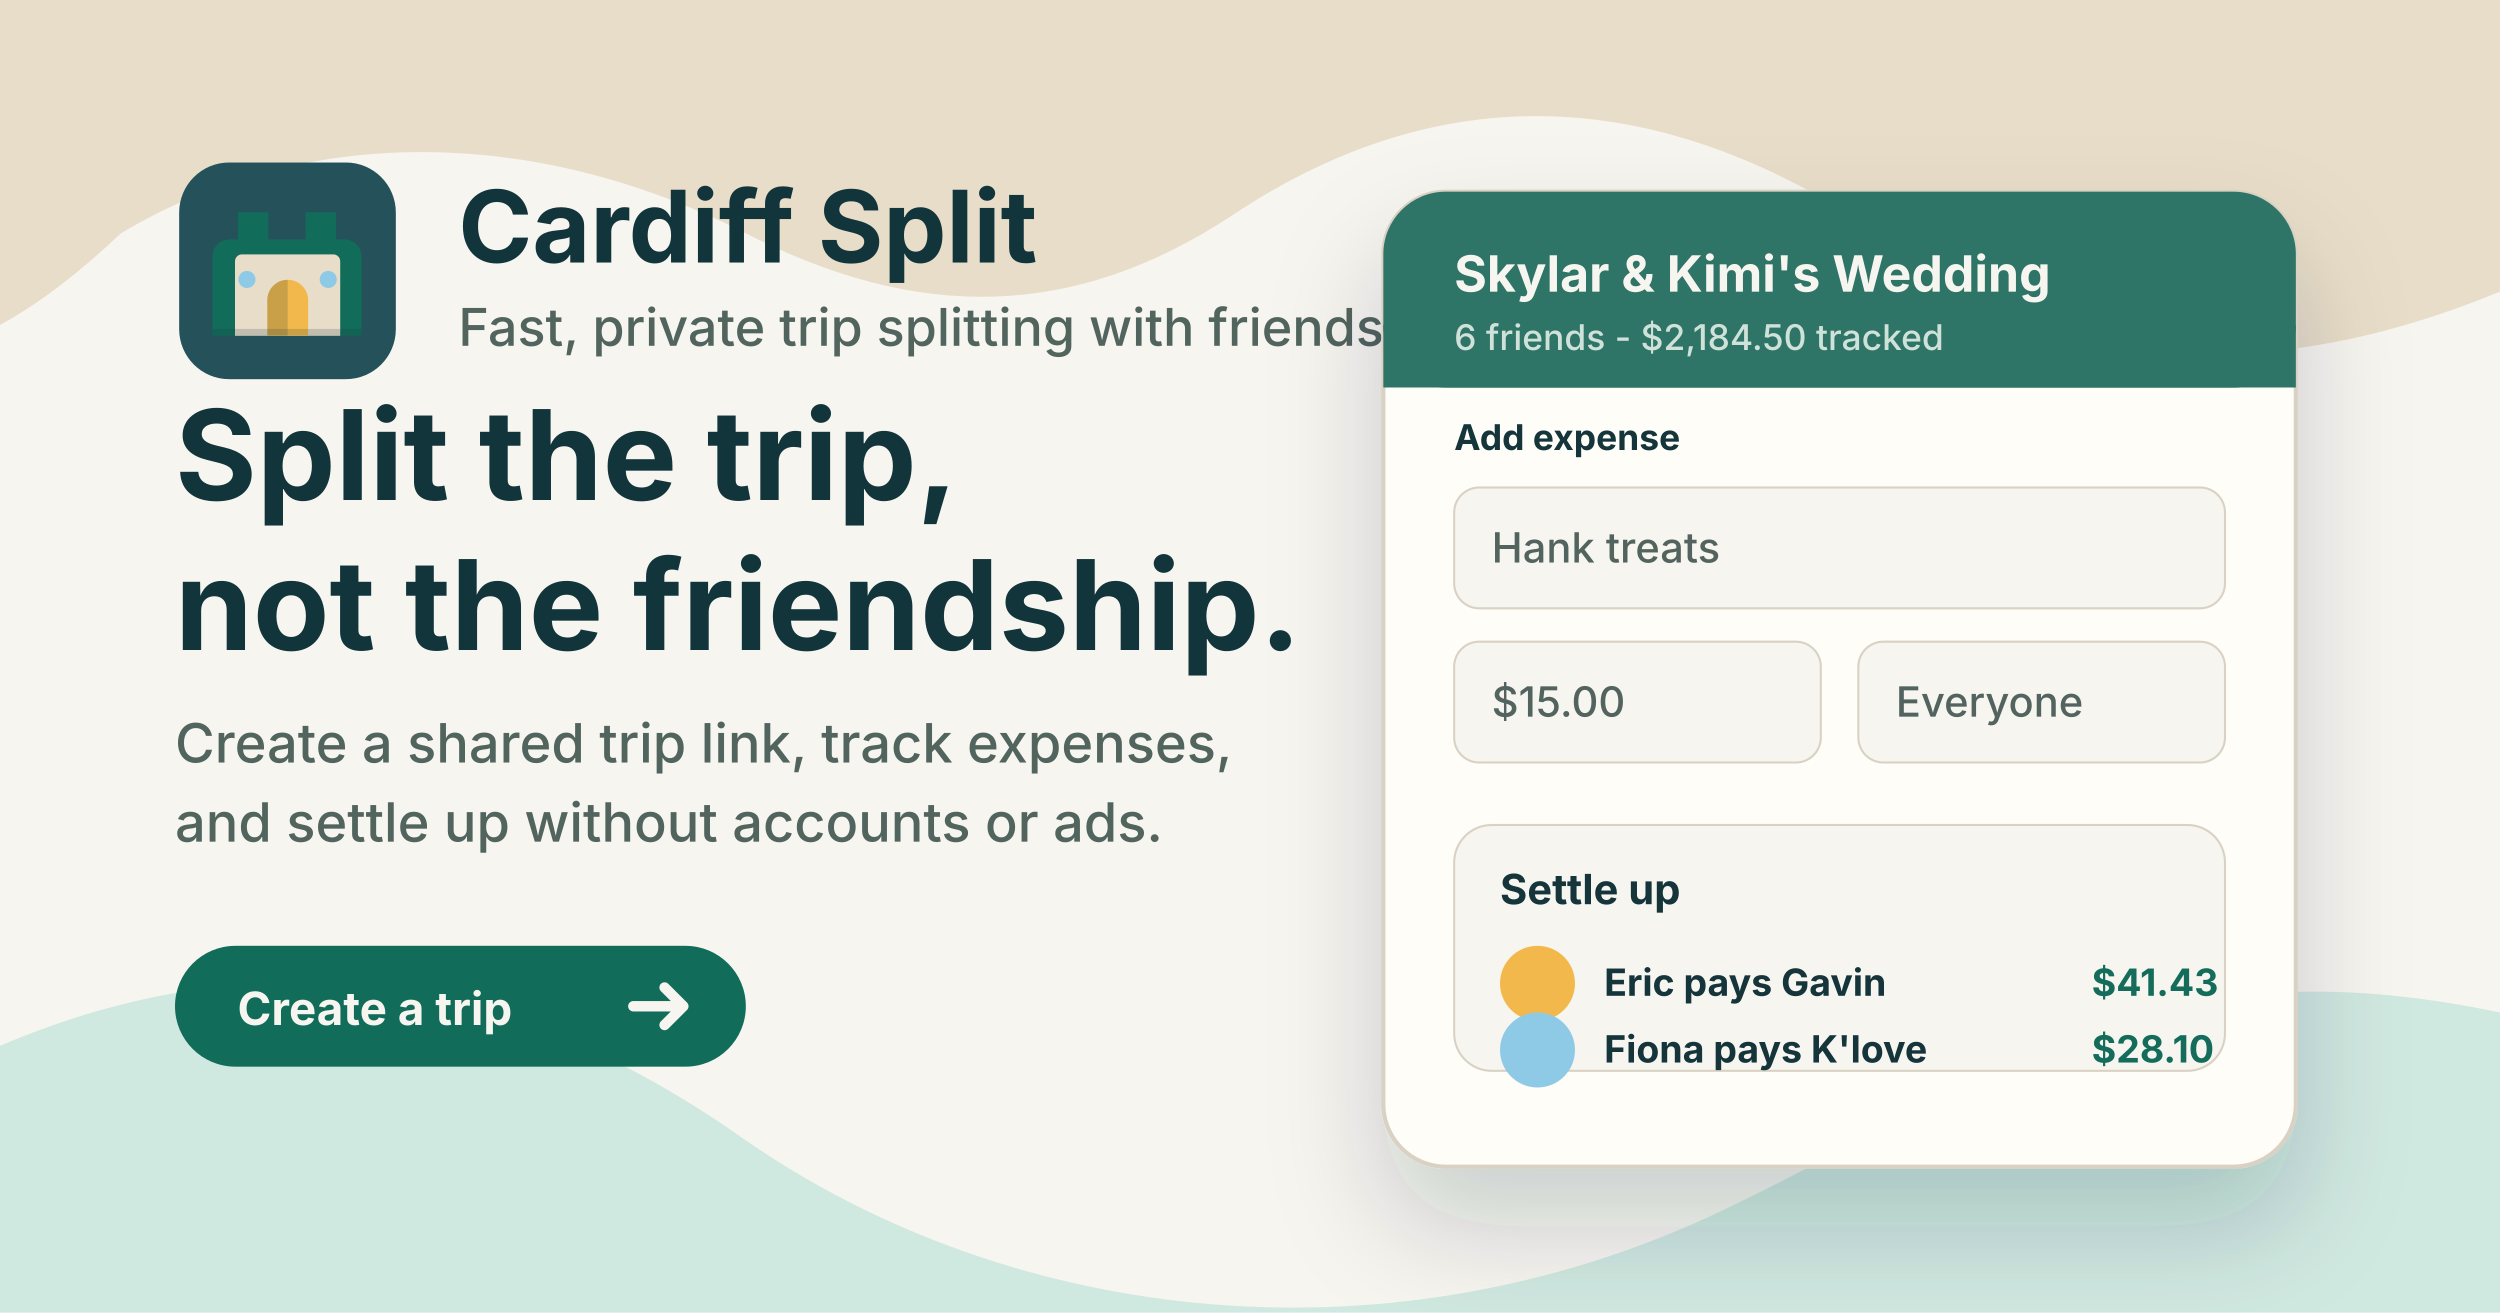
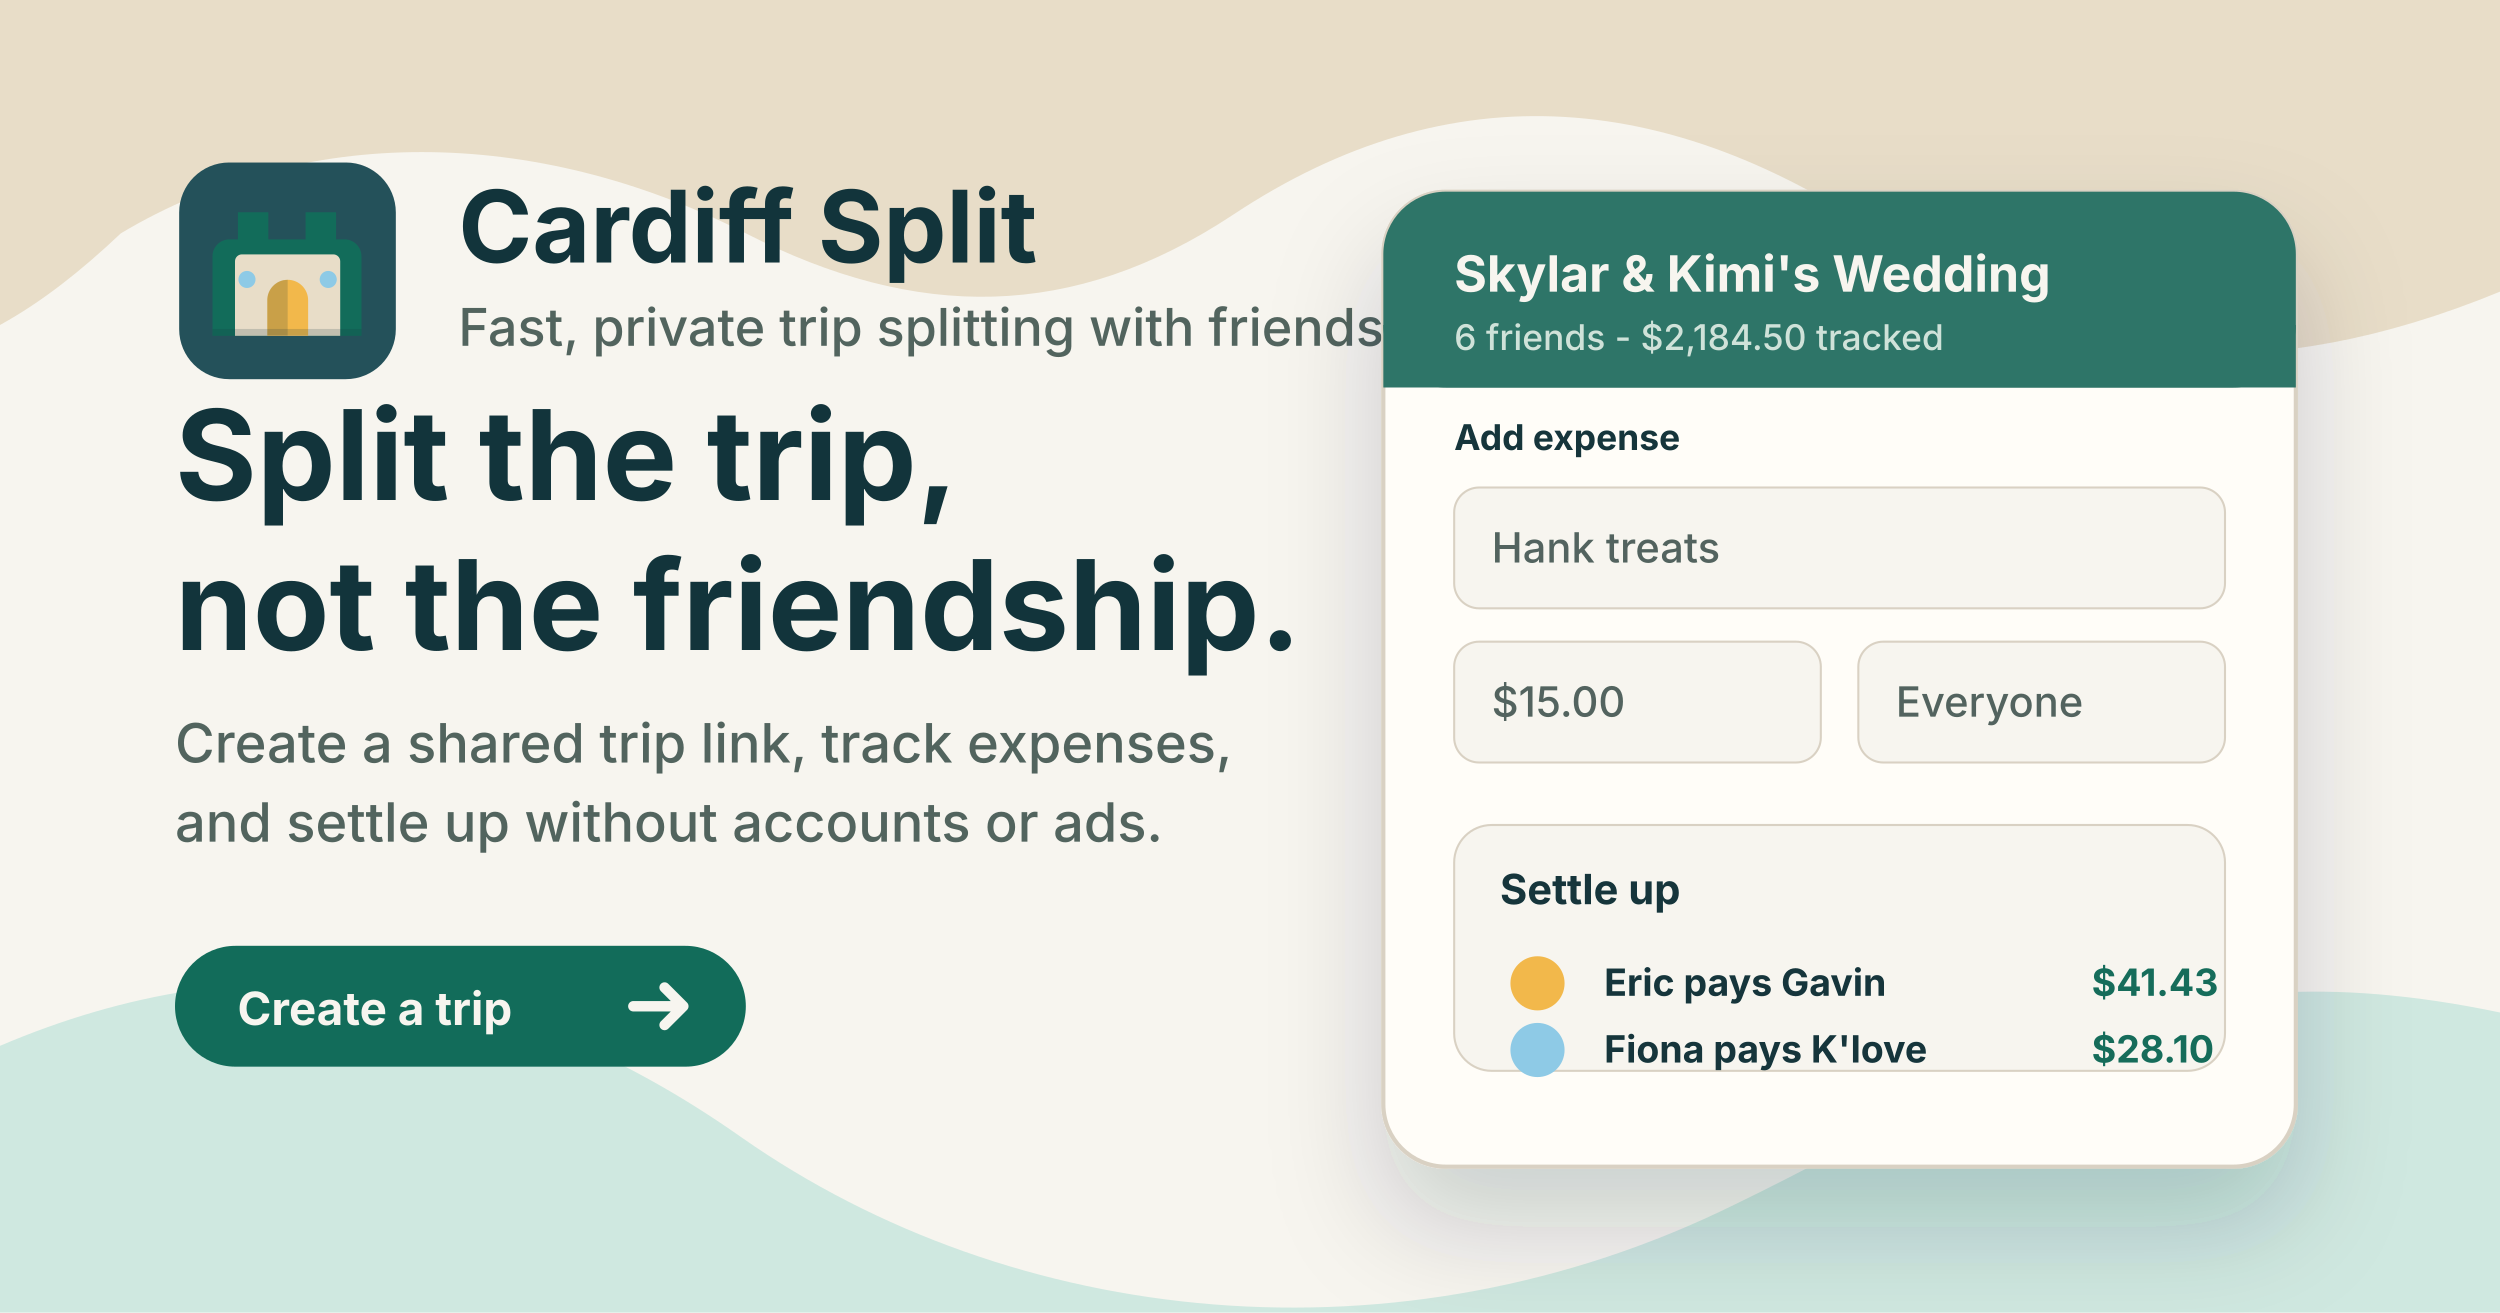
<svg xmlns="http://www.w3.org/2000/svg" width="1200" height="630" viewBox="0 0 1200 630" role="img" aria-labelledby="title desc">
  <defs>
    <filter id="shadow" x="-20%" y="-20%" width="140%" height="150%">
      <feDropShadow dx="0" dy="28" stdDeviation="26" flood-color="#12343B" flood-opacity="0.18" />
    </filter>
  </defs>
  <rect width="1200" height="630" fill="#F7F5EF" />
  <path d="M0 502C122 450 241 465 356 546C486 637 671 658 833 578C965 514 1033 451 1200 486V630H0Z" fill="#CFE8E0" />
  <path d="M58 112C145 60 256 60 358 112C440 154 515 154 592 103C696 34 804 41 915 121C994 178 1088 186 1200 140V0H0V156C20 145 39 130 58 112Z" fill="#E8DDC8" />
  <g transform="translate(86 78)">
    <rect width="104" height="104" rx="24" fill="#24515A" />
    <path fill="#126C5A" d="M16 45c0-4.5 3.7-8.1 8.1-8.1h4.1v-13h14.6v13h17.9v-13h14.6v13h4.1c4.5 0 8.1 3.7 8.1 8.1v38.2H16V45Z" />
    <path fill="#E8DDC8" d="M26.8 47.4c0-1.8 1.5-3.3 3.3-3.3h43.9c1.8 0 3.3 1.5 3.3 3.3v35.8H26.8V47.4Z" />
    <path fill="#F2B84B" d="M42.3 83.2V66.1c0-5.4 4.4-9.8 9.8-9.8s9.8 4.4 9.8 9.8v17.1H42.3Z" />
    <path fill="#12343B" d="M50.4 56.4c-4.6.8-8.1 4.8-8.1 9.6v17.1h9.8V56.3c-.6 0-1.1.1-1.6.2Z" opacity=".18" />
    <path fill="#8ECAE6" d="M36.6 55.5a4.1 4.1 0 1 1-8.1 0 4.1 4.1 0 0 1 8.1 0Zm39 0a4.1 4.1 0 1 1-8.1 0 4.1 4.1 0 0 1 8.1 0Z" />
    <path fill="#12343B" d="M16 79.9h71.5v3.3H16z" opacity=".18" />
  </g>
  <text x="220" y="126" fill="#12343B" font-family="Inter, Arial, sans-serif" font-size="48" font-weight="700">Cardiff Split</text>
  <text x="220" y="166" fill="#52645E" font-family="Inter, Arial, sans-serif" font-size="25" font-weight="500">Fast, private trip splitting with friends.</text>
  <g transform="translate(84 240)">
    <text fill="#12343B" font-family="Inter, Arial, sans-serif" font-size="60" font-weight="750">
      <tspan x="0" y="0">Split the trip,</tspan>
      <tspan x="0" y="72">not the friendship.</tspan>
    </text>
    <text fill="#52645E" font-family="Inter, Arial, sans-serif" font-size="26" font-weight="500">
      <tspan x="0" y="126">Create a shared trip link, track expenses,</tspan>
      <tspan x="0" y="164">and settle up without accounts or ads.</tspan>
    </text>
    <g transform="translate(0 214)">
      <rect width="274" height="58" rx="29" fill="#126C5A" />
      <text x="30" y="38" fill="#F7F5EF" font-family="Inter, Arial, sans-serif" font-size="22" font-weight="700">Create a trip</text>
      <path d="M220 29h24m0 0-9-9m9 9-9 9" fill="none" stroke="#F7F5EF" stroke-linecap="round" stroke-linejoin="round" stroke-width="5" />
    </g>
  </g>
  <g transform="translate(664 92)" filter="url(#shadow)">
    <rect width="438" height="468" rx="30" fill="#FFFDF8" stroke="#D9D1C3" stroke-width="2" />
    <rect x="0" y="0" width="438" height="94" rx="30" fill="#2F7467" />
    <path d="M0 64h438v30H0z" fill="#2F7467" />
    <text x="34" y="48" fill="#F7F5EF" font-family="Inter, Arial, sans-serif" font-size="24" font-weight="700">Skylar &amp; Kimi's Wedding</text>
    <text x="34" y="76" fill="#CFE2D9" font-family="Inter, Arial, sans-serif" font-size="17" font-weight="500">6 friends - $2,184.50 tracked</text>
    <g transform="translate(34 124)">
      <text fill="#12343B" font-family="Inter, Arial, sans-serif" font-size="17" font-weight="700" x="0" y="0">Add expense</text>
      <rect x="0" y="18" width="370" height="58" rx="12" fill="#F7F5EF" stroke="#D9D1C3" />
      <text x="18" y="54" fill="#52645E" font-family="Inter, Arial, sans-serif" font-size="20" font-weight="500">Hank treats</text>
      <rect x="0" y="92" width="176" height="58" rx="12" fill="#F7F5EF" stroke="#D9D1C3" />
      <text x="18" y="128" fill="#52645E" font-family="Inter, Arial, sans-serif" font-size="20" font-weight="500">$15.00</text>
      <rect x="194" y="92" width="176" height="58" rx="12" fill="#F7F5EF" stroke="#D9D1C3" />
      <text x="212" y="128" fill="#52645E" font-family="Inter, Arial, sans-serif" font-size="20" font-weight="500">Everyone</text>
    </g>
    <g transform="translate(34 304)">
      <rect width="370" height="118" rx="18" fill="#F7F5EF" stroke="#D9D1C3" />
      <text x="22" y="38" fill="#12343B" font-family="Inter, Arial, sans-serif" font-size="20" font-weight="700">Settle up</text>
      <g transform="translate(22 58)">
-         <circle cx="18" cy="18" r="18" fill="#F2B84B" />
+         <circle cx="18" cy="18" r="13" fill="#F2B84B" />
        <text x="50" y="24" fill="#12343B" font-family="Inter, Arial, sans-serif" font-size="18" font-weight="650">Eric pays Gavin</text>
        <text x="284" y="24" fill="#126C5A" font-family="Inter, Arial, sans-serif" font-size="18" font-weight="750">$41.43</text>
      </g>
      <g transform="translate(22 90)">
-         <circle cx="18" cy="18" r="18" fill="#8ECAE6" />
+         <circle cx="18" cy="18" r="13" fill="#8ECAE6" />
        <text x="50" y="24" fill="#12343B" font-family="Inter, Arial, sans-serif" font-size="18" font-weight="650">Fiona pays K'love</text>
        <text x="284" y="24" fill="#126C5A" font-family="Inter, Arial, sans-serif" font-size="18" font-weight="750">$28.10</text>
      </g>
    </g>
  </g>
</svg>
